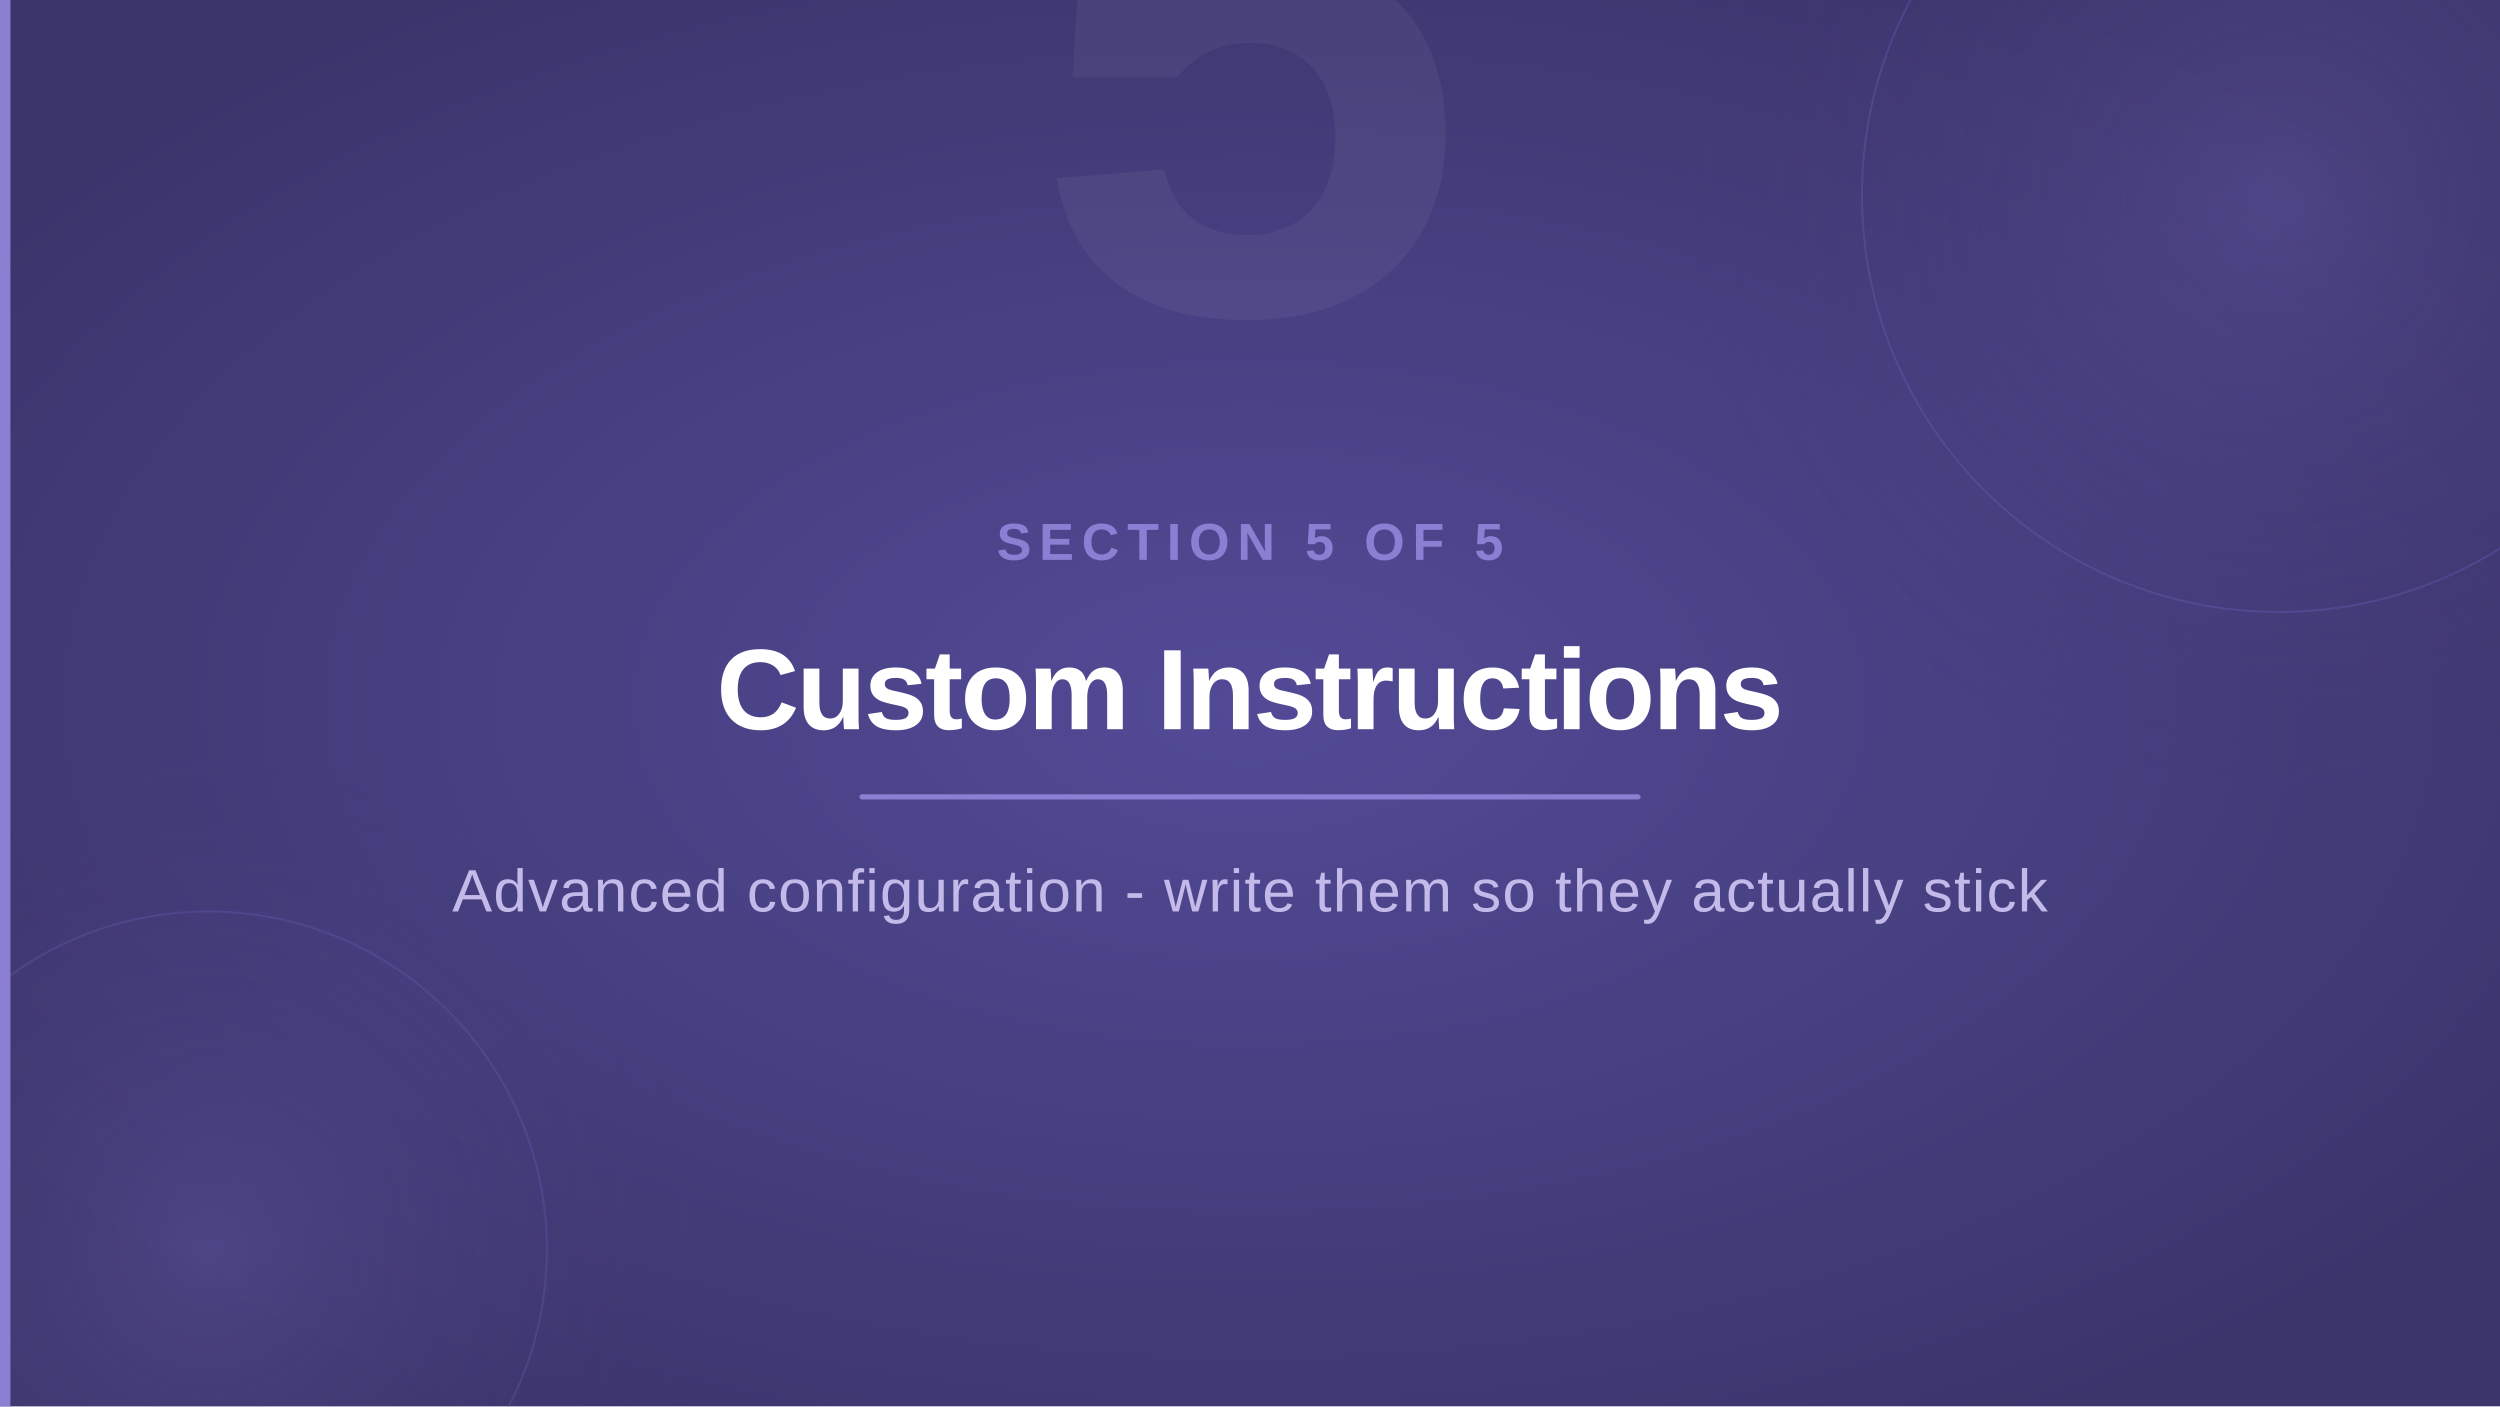
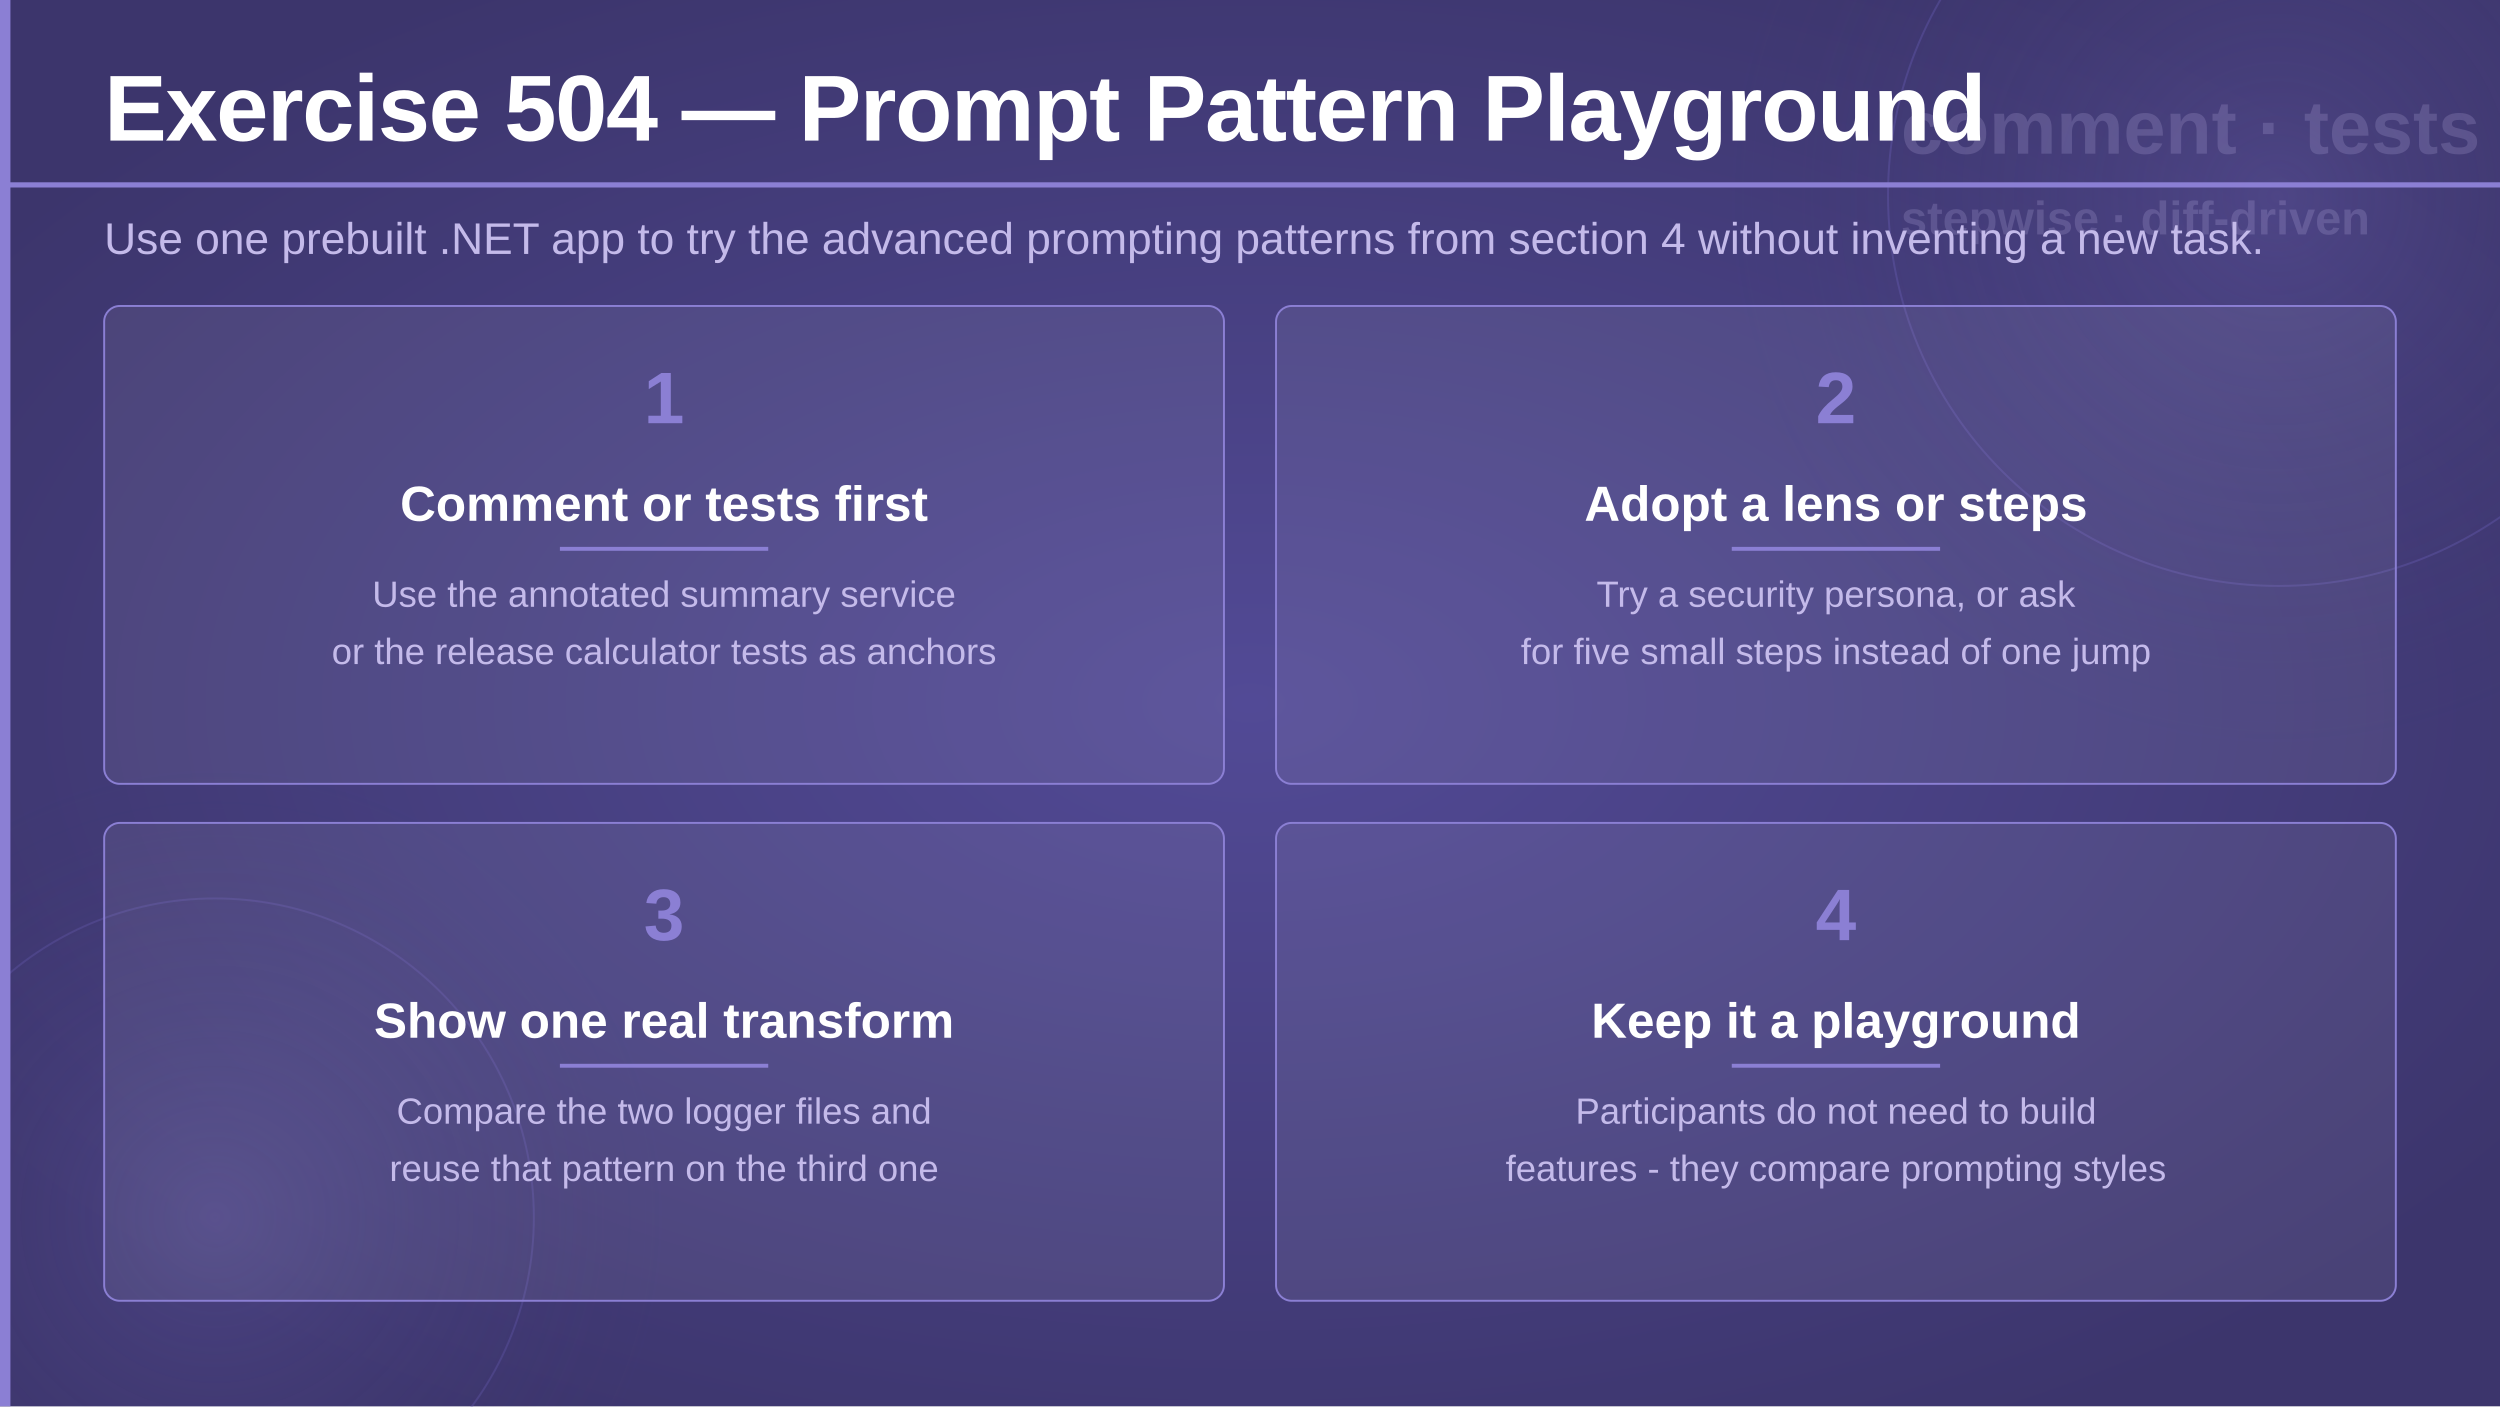
<svg xmlns="http://www.w3.org/2000/svg" viewBox="0 0 1920 1080" width="1920" height="1080">
  <defs>
    <radialGradient id="bgGlow" cx="50%" cy="50%" r="60%">
      <stop offset="0%" stop-color="#524a96" stop-opacity="1" />
      <stop offset="100%" stop-color="#3c356c" stop-opacity="1" />
    </radialGradient>
    <radialGradient id="circleGlow" cx="50%" cy="50%" r="50%">
      <stop offset="0%" stop-color="#7c70c8" stop-opacity="0.25" />
      <stop offset="100%" stop-color="#3c356c" stop-opacity="0" />
    </radialGradient>
  </defs>
  <rect width="1920" height="1080" fill="url(#bgGlow)" />
-   <circle cx="1750" cy="150" r="460" fill="url(#circleGlow)" />
-   <circle cx="1750" cy="150" r="320" fill="none" stroke="#6a5fb8" stroke-width="1.5" opacity="0.35" />
-   <circle cx="160" cy="960" r="380" fill="url(#circleGlow)" />
-   <circle cx="160" cy="960" r="260" fill="none" stroke="#6a5fb8" stroke-width="1.5" opacity="0.3" />
+   <circle cx="1750" cy="150" r="430" fill="url(#circleGlow)" />
+   <circle cx="1750" cy="150" r="300" fill="none" stroke="#6a5fb8" stroke-width="1.5" opacity="0.35" />
+   <circle cx="165" cy="935" r="350" fill="url(#circleGlow)" />
+   <circle cx="165" cy="935" r="245" fill="none" stroke="#6a5fb8" stroke-width="1.5" opacity="0.3" />
  <rect x="0" y="0" width="8" height="1080" fill="#8b7fd4" />
-   <text x="960" y="240" text-anchor="middle" font-family="'Segoe UI', 'Helvetica Neue', Arial, sans-serif" font-size="600" font-weight="800" fill="#ffffff" opacity="0.05">5</text>
-   <text x="960" y="430" text-anchor="middle" font-family="'Segoe UI', 'Helvetica Neue', Arial, sans-serif" font-size="40" font-weight="700" fill="#8b7fd4" letter-spacing="6">SECTION 5 OF 5</text>
-   <text x="960" y="560" text-anchor="middle" font-family="'Segoe UI', 'Helvetica Neue', Arial, sans-serif" font-size="88" font-weight="800" fill="#ffffff" letter-spacing="-2">Custom Instructions</text>
-   <rect x="660" y="610" width="600" height="4" fill="#8b7fd4" rx="2" />
-   <text x="960" y="700" text-anchor="middle" font-family="'Segoe UI', 'Helvetica Neue', Arial, sans-serif" font-size="46" font-weight="300" fill="#c4baea" letter-spacing="1">Advanced configuration - write them so they actually stick</text>
+   <g transform="translate(1460 60)" opacity="0.2">
+     <text x="0" y="58" font-family="'Segoe UI', 'Helvetica Neue', Arial, sans-serif" font-size="58" font-weight="700" fill="#c4baea">comment · tests · persona</text>
+     <text x="0" y="120" font-family="'Segoe UI', 'Helvetica Neue', Arial, sans-serif" font-size="36" font-weight="600" fill="#c4baea">stepwise · diff-driven</text>
+   </g>
+   <text x="80" y="108" font-family="'Segoe UI', 'Helvetica Neue', Arial, sans-serif" font-size="72" font-weight="700" fill="#ffffff" letter-spacing="-1">Exercise 504 — Prompt Pattern Playground</text>
+   <rect x="0" y="140" width="1920" height="4" fill="#8b7fd4" />
+   <text x="80" y="195" font-family="'Segoe UI', 'Helvetica Neue', Arial, sans-serif" font-size="34" font-weight="300" fill="#c4baea">
+     Use one prebuilt .NET app to try the advanced prompting patterns from section 4 without inventing a new task.
+   </text>
+   <rect x="80" y="235" width="860" height="367" rx="12" fill="#ffffff" fill-opacity="0.07" stroke="#8b7fd4" stroke-width="1.5" />
+   <text x="510" y="325" text-anchor="middle" font-family="'Segoe UI', 'Helvetica Neue', Arial, sans-serif" font-size="56" font-weight="700" fill="#8b7fd4">1</text>
+   <text x="510" y="400" text-anchor="middle" font-family="'Segoe UI', 'Helvetica Neue', Arial, sans-serif" font-size="38" font-weight="600" fill="#ffffff">Comment or tests first</text>
+   <rect x="430" y="420" width="160" height="3" fill="#8b7fd4" />
+   <text x="510" y="466" text-anchor="middle" font-family="'Segoe UI', 'Helvetica Neue', Arial, sans-serif" font-size="28" font-weight="300" fill="#c4baea">Use the annotated summary service</text>
+   <text x="510" y="510" text-anchor="middle" font-family="'Segoe UI', 'Helvetica Neue', Arial, sans-serif" font-size="28" font-weight="300" fill="#c4baea">or the release calculator tests as anchors</text>
+   <rect x="980" y="235" width="860" height="367" rx="12" fill="#ffffff" fill-opacity="0.07" stroke="#8b7fd4" stroke-width="1.5" />
+   <text x="1410" y="325" text-anchor="middle" font-family="'Segoe UI', 'Helvetica Neue', Arial, sans-serif" font-size="56" font-weight="700" fill="#8b7fd4">2</text>
+   <text x="1410" y="400" text-anchor="middle" font-family="'Segoe UI', 'Helvetica Neue', Arial, sans-serif" font-size="38" font-weight="600" fill="#ffffff">Adopt a lens or steps</text>
+   <rect x="1330" y="420" width="160" height="3" fill="#8b7fd4" />
+   <text x="1410" y="466" text-anchor="middle" font-family="'Segoe UI', 'Helvetica Neue', Arial, sans-serif" font-size="28" font-weight="300" fill="#c4baea">Try a security persona, or ask</text>
+   <text x="1410" y="510" text-anchor="middle" font-family="'Segoe UI', 'Helvetica Neue', Arial, sans-serif" font-size="28" font-weight="300" fill="#c4baea">for five small steps instead of one jump</text>
+   <rect x="80" y="632" width="860" height="367" rx="12" fill="#ffffff" fill-opacity="0.07" stroke="#8b7fd4" stroke-width="1.5" />
+   <text x="510" y="722" text-anchor="middle" font-family="'Segoe UI', 'Helvetica Neue', Arial, sans-serif" font-size="56" font-weight="700" fill="#8b7fd4">3</text>
+   <text x="510" y="797" text-anchor="middle" font-family="'Segoe UI', 'Helvetica Neue', Arial, sans-serif" font-size="38" font-weight="600" fill="#ffffff">Show one real transform</text>
+   <rect x="430" y="817" width="160" height="3" fill="#8b7fd4" />
+   <text x="510" y="863" text-anchor="middle" font-family="'Segoe UI', 'Helvetica Neue', Arial, sans-serif" font-size="28" font-weight="300" fill="#c4baea">Compare the two logger files and</text>
+   <text x="510" y="907" text-anchor="middle" font-family="'Segoe UI', 'Helvetica Neue', Arial, sans-serif" font-size="28" font-weight="300" fill="#c4baea">reuse that pattern on the third one</text>
+   <rect x="980" y="632" width="860" height="367" rx="12" fill="#ffffff" fill-opacity="0.07" stroke="#8b7fd4" stroke-width="1.5" />
+   <text x="1410" y="722" text-anchor="middle" font-family="'Segoe UI', 'Helvetica Neue', Arial, sans-serif" font-size="56" font-weight="700" fill="#8b7fd4">4</text>
+   <text x="1410" y="797" text-anchor="middle" font-family="'Segoe UI', 'Helvetica Neue', Arial, sans-serif" font-size="38" font-weight="600" fill="#ffffff">Keep it a playground</text>
+   <rect x="1330" y="817" width="160" height="3" fill="#8b7fd4" />
+   <text x="1410" y="863" text-anchor="middle" font-family="'Segoe UI', 'Helvetica Neue', Arial, sans-serif" font-size="28" font-weight="300" fill="#c4baea">Participants do not need to build</text>
+   <text x="1410" y="907" text-anchor="middle" font-family="'Segoe UI', 'Helvetica Neue', Arial, sans-serif" font-size="28" font-weight="300" fill="#c4baea">features - they compare prompting styles</text>
</svg>
